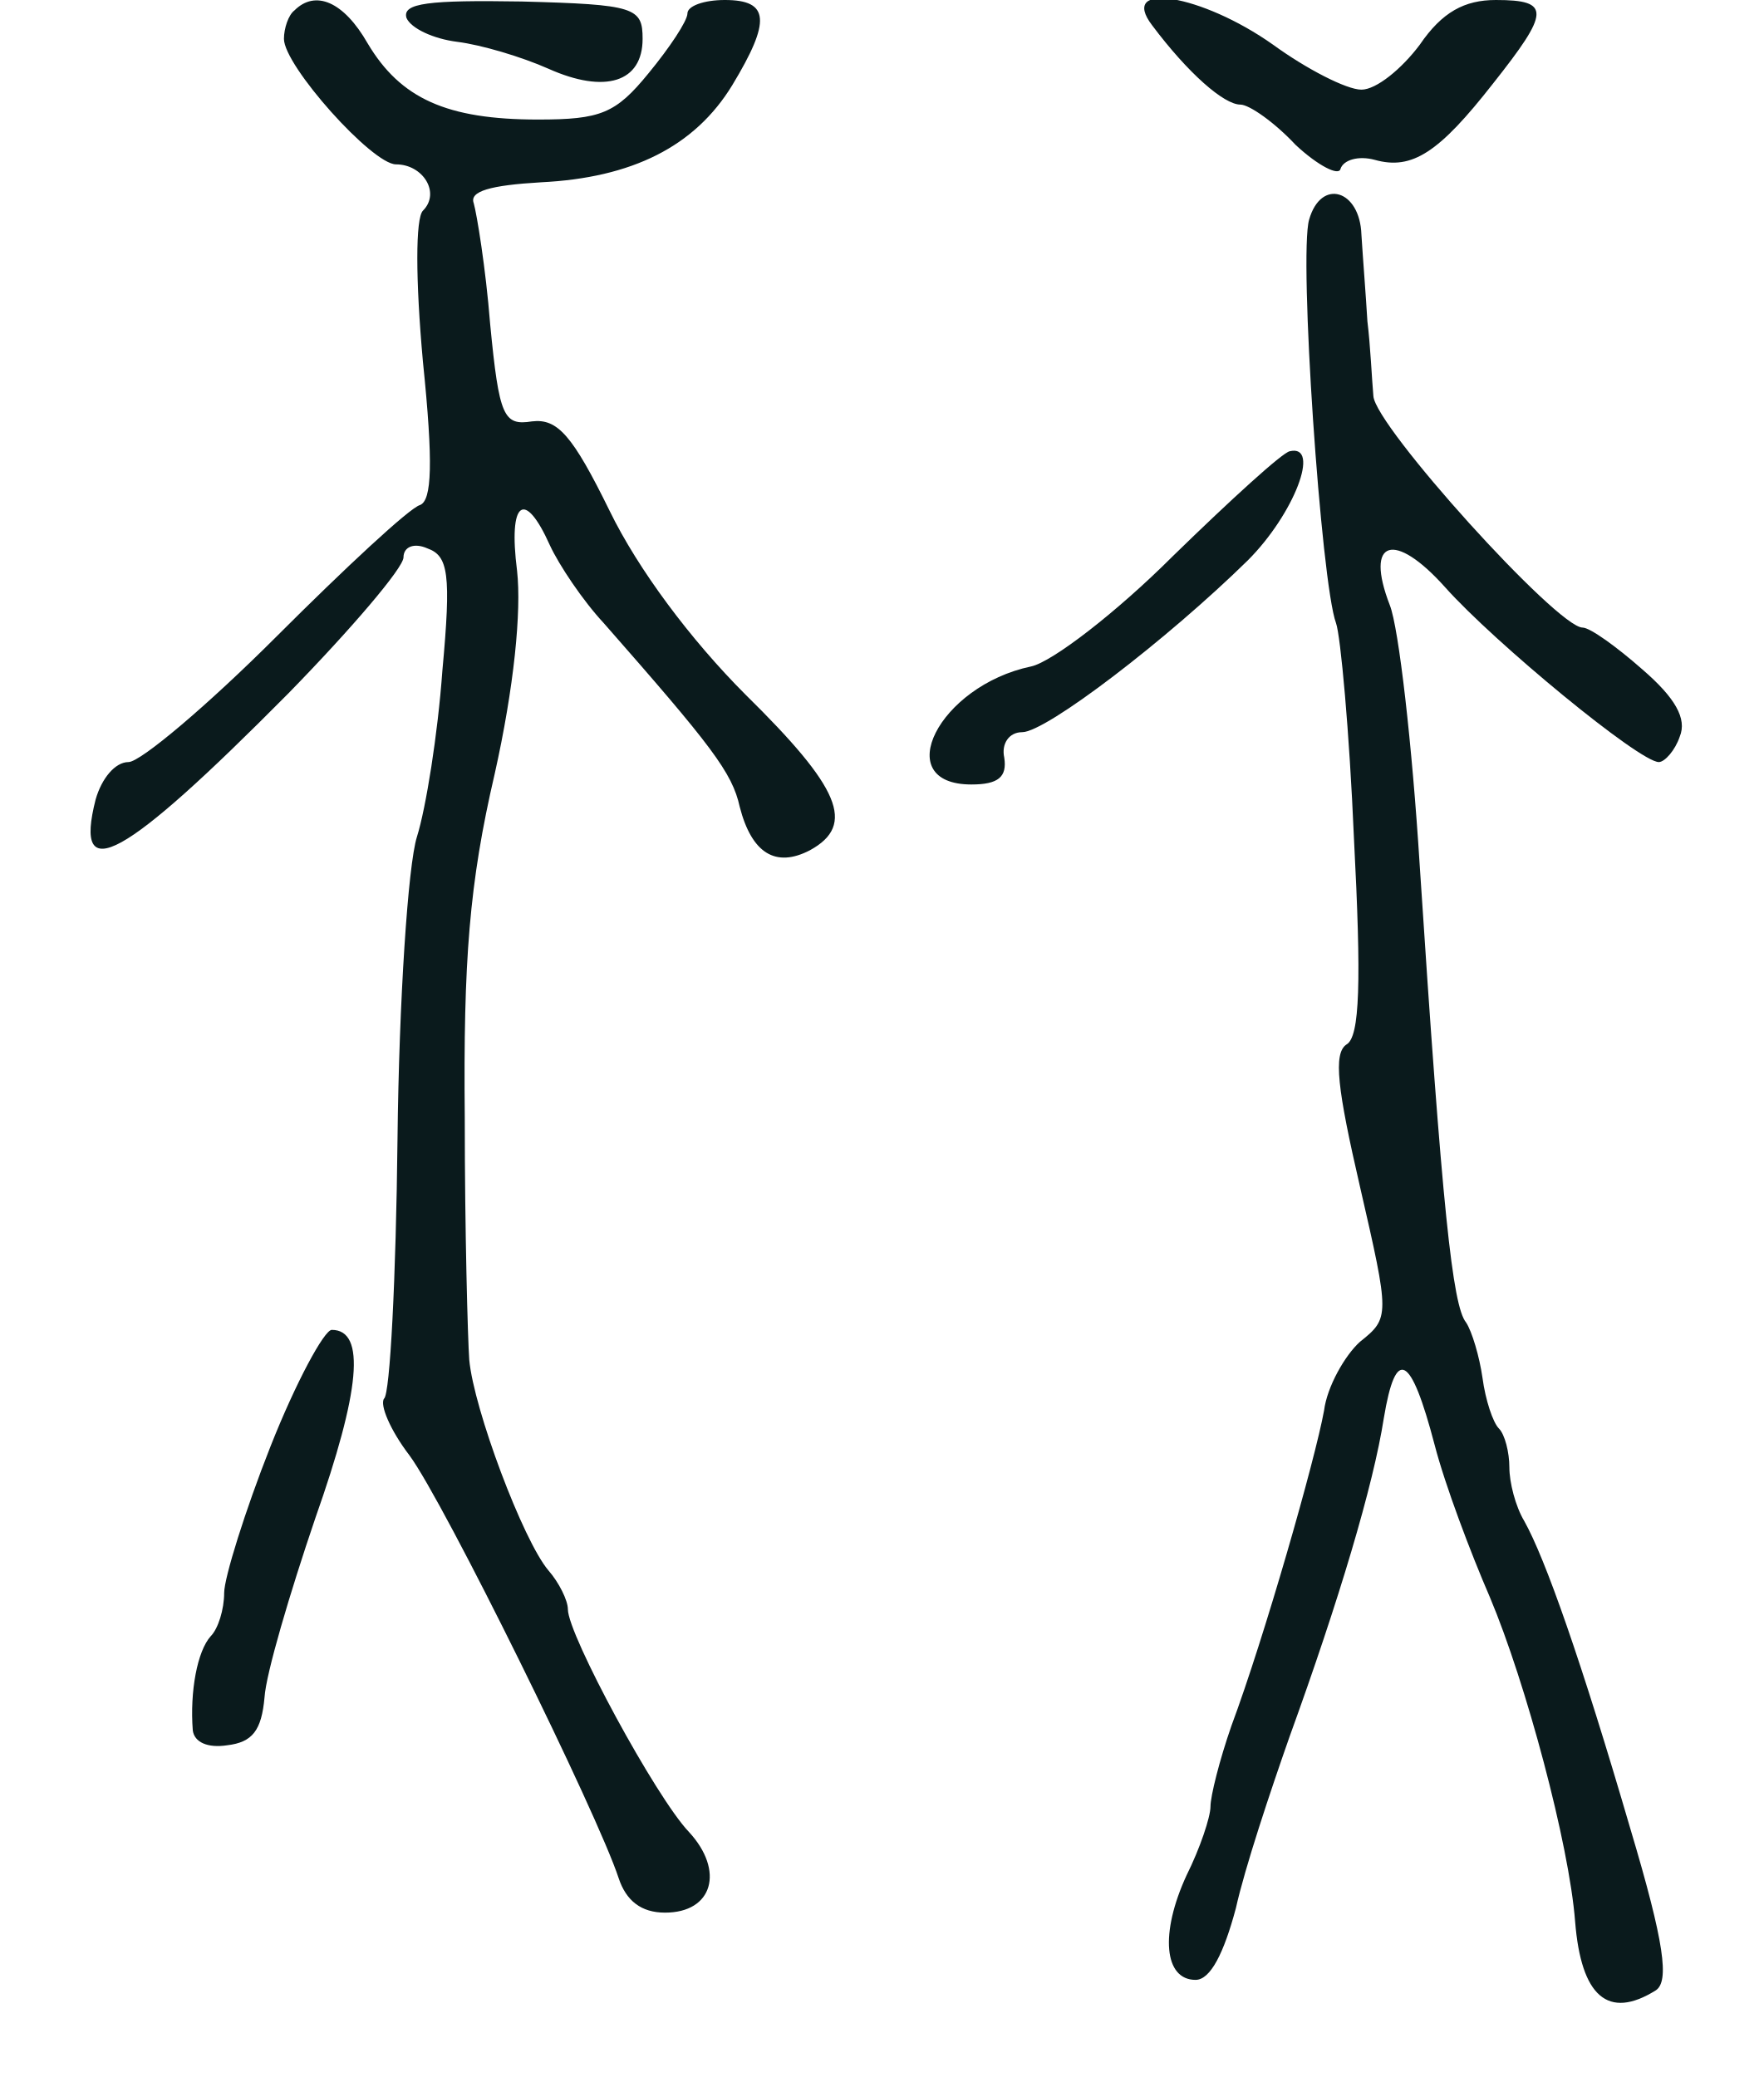
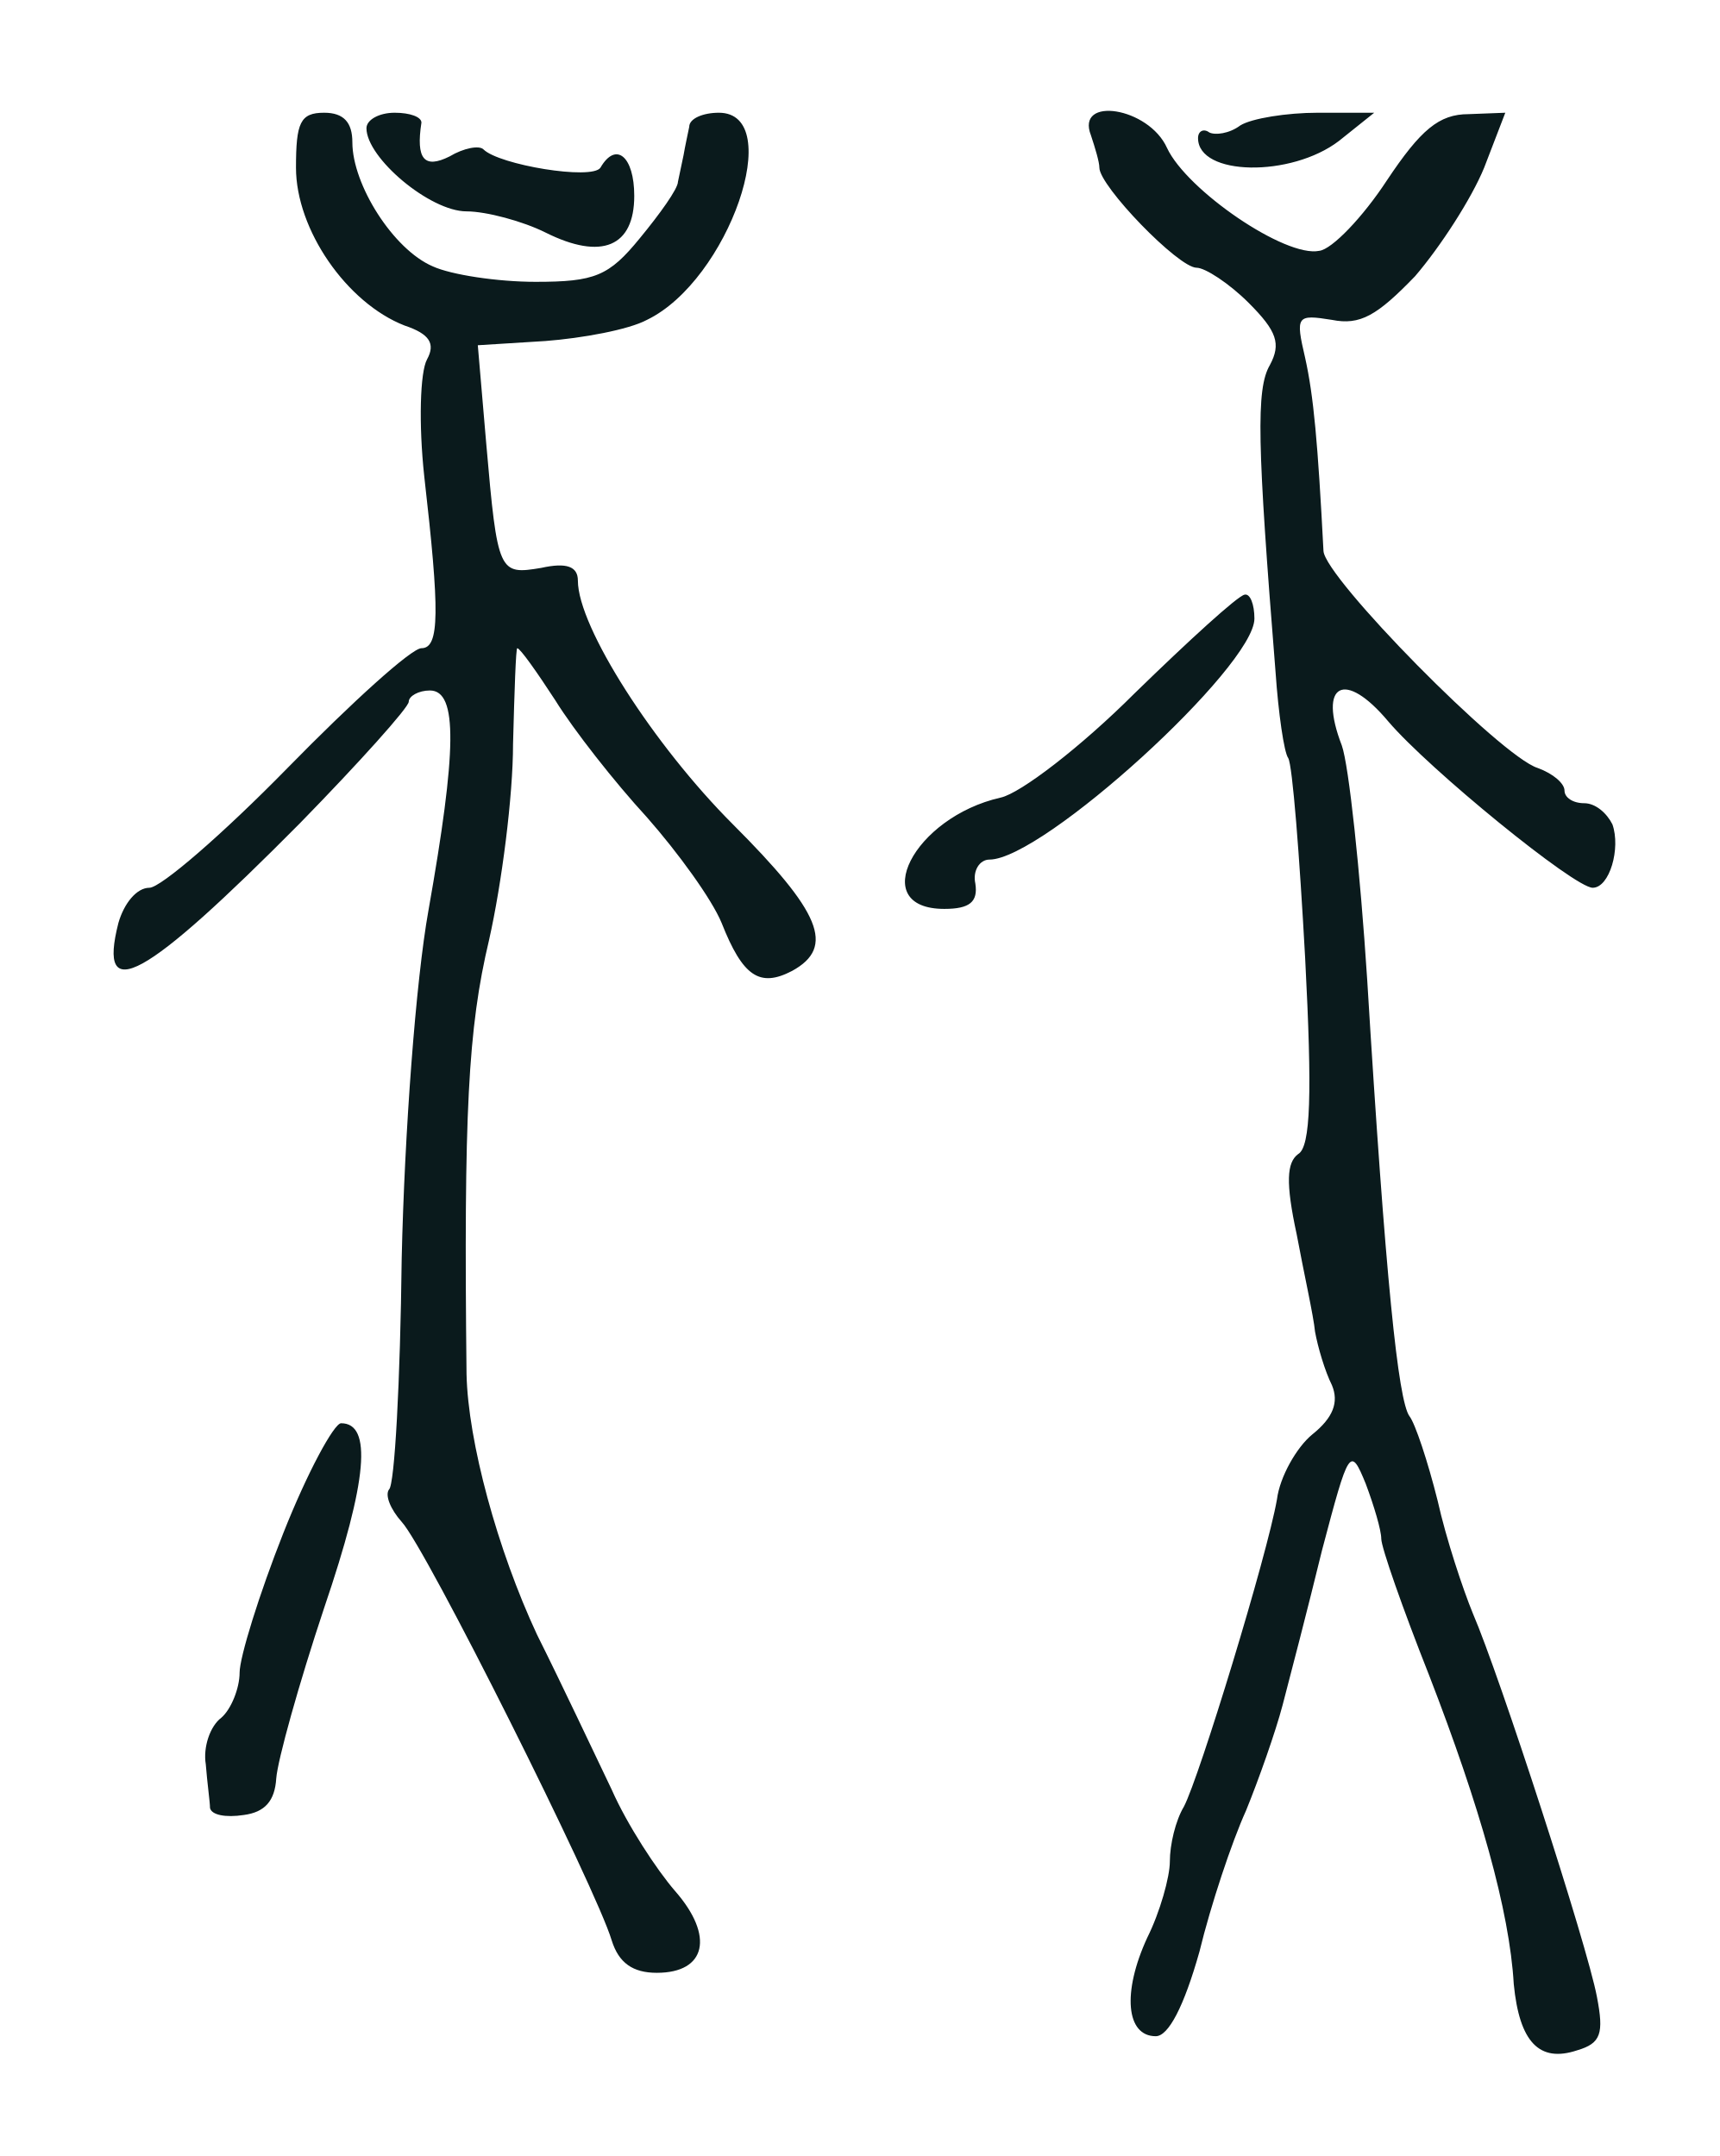
- <svg xmlns="http://www.w3.org/2000/svg" version="1.0" viewBox="0 0 118 139" preserveAspectRatio="xMidYMid meet">
-   <g transform="translate(0,139) scale(0.1,-0.1)" fill="#0a1a1c" stroke="none">
-     <path d="M197 1383 c-4 -3 -7 -12 -7 -19 0 -18 59 -84 75 -84 18 0 30 -19 18 -31 -5 -5 -5 -46 0 -101 7 -68 6 -93 -2 -96 -7 -2 -50 -42 -96 -88 -46 -46 -91 -84 -99 -84 -9 0 -18 -11 -22 -25 -15 -59 18 -41 129 71 42 43 77 84 77 91 0 7 7 10 16 6 14 -5 16 -17 10 -82 -3 -42 -11 -92 -17 -111 -6 -19 -12 -110 -13 -202 -1 -93 -5 -171 -9 -174 -3 -4 4 -21 17 -38 23 -31 126 -240 140 -283 5 -15 15 -23 31 -23 32 0 40 28 16 54 -22 23 -81 132 -81 149 0 6 -6 18 -13 26 -17 20 -50 108 -53 141 -1 14 -3 86 -3 162 -1 105 3 157 20 230 13 58 18 109 15 136 -6 47 5 55 22 17 6 -13 22 -37 36 -52 72 -82 86 -100 91 -123 8 -31 24 -41 47 -29 31 17 20 42 -43 104 -37 37 -72 84 -91 123 -25 51 -35 62 -52 60 -19 -3 -22 3 -28 65 -3 38 -9 74 -11 81 -3 8 11 12 45 14 61 3 103 24 128 65 26 43 25 57 -5 57 -14 0 -25 -4 -25 -9 0 -5 -12 -23 -26 -40 -22 -27 -32 -31 -74 -31 -61 0 -92 14 -114 51 -16 28 -35 36 -49 22z M272 1378 c3 -7 18 -14 34 -16 16 -2 43 -10 61 -18 38 -17 63 -9 63 20 0 21 -5 23 -81 25 -62 1 -80 -1 -77 -11z M771 1373 c24 -32 48 -53 59 -53 6 0 23 -12 37 -27 15 -14 29 -21 30 -16 2 6 12 9 23 6 25 -7 43 5 79 51 38 48 39 56 2 56 -21 0 -36 -8 -51 -30 -12 -16 -29 -30 -39 -30 -10 0 -37 14 -59 30 -48 34 -104 43 -81 13z M876 1243 c-7 -24 8 -243 18 -270 3 -8 9 -73 12 -144 5 -96 4 -133 -5 -138 -9 -6 -6 -30 9 -95 20 -87 20 -88 0 -104 -10 -9 -22 -30 -24 -46 -6 -33 -40 -152 -62 -211 -8 -23 -14 -47 -14 -54 0 -7 -7 -28 -16 -46 -18 -39 -15 -70 6 -70 10 0 19 18 27 48 6 27 23 78 36 115 33 91 56 168 63 213 8 48 18 43 34 -18 7 -27 24 -72 37 -102 24 -57 53 -165 57 -217 4 -50 22 -66 54 -46 9 6 6 31 -17 108 -33 113 -57 181 -71 206 -6 10 -10 26 -10 36 0 10 -3 22 -7 26 -4 4 -9 19 -11 34 -2 14 -7 31 -11 37 -9 11 -16 76 -31 306 -5 80 -14 159 -20 174 -17 44 3 50 37 12 33 -37 130 -117 143 -117 4 0 11 8 14 17 5 12 -3 26 -25 45 -17 15 -35 28 -40 28 -17 0 -139 135 -140 155 -1 11 -2 34 -4 50 -1 17 -3 42 -4 58 -1 30 -27 38 -35 10z M785 1018 c-38 -38 -81 -71 -95 -74 -62 -13 -95 -79 -40 -79 18 0 24 5 22 18 -2 9 3 17 12 17 16 0 97 62 151 115 31 31 49 78 28 73 -5 -1 -39 -32 -78 -70z M181 422 c-17 -43 -31 -88 -31 -98 0 -11 -4 -24 -9 -29 -9 -10 -14 -37 -12 -63 1 -8 10 -12 23 -10 17 2 23 10 25 32 1 16 17 70 34 120 30 85 34 126 11 126 -5 0 -24 -35 -41 -78z" />
+ <svg xmlns="http://www.w3.org/2000/svg" version="1.0" viewBox="0 0 122 153" preserveAspectRatio="xMidYMid meet">
+   <g transform="translate(0,153) scale(0.1,-0.1)" fill="#0a1a1c" stroke="none">
+     <path d="M210 1411 c0 -44 36 -96 77 -112 18 -6 22 -13 16 -24 -5 -9 -6 -46 -2 -83 11 -96 11 -122 -2 -122 -7 0 -49 -38 -95 -85 -46 -47 -90 -85 -98 -85 -9 0 -18 -11 -22 -25 -15 -59 18 -41 129 71 42 43 77 82 77 86 0 4 7 8 15 8 20 0 19 -43 -1 -156 -9 -50 -17 -158 -19 -247 -1 -87 -5 -161 -9 -164 -3 -4 1 -14 9 -23 17 -18 138 -260 149 -297 5 -16 15 -23 32 -23 35 0 41 26 13 58 -13 15 -34 47 -45 72 -12 25 -35 74 -53 110 -28 60 -49 137 -50 185 -2 185 1 245 16 308 9 40 17 102 17 139 1 38 2 68 3 68 2 0 14 -17 27 -37 13 -21 42 -58 65 -83 22 -25 46 -58 53 -75 15 -38 27 -46 50 -34 31 17 20 42 -42 104 -56 56 -110 140 -110 173 0 10 -8 13 -26 9 -30 -5 -31 -4 -39 88 l-6 70 48 3 c26 2 59 8 72 15 58 28 99 147 51 147 -11 0 -21 -4 -21 -10 -1 -5 -3 -14 -4 -20 -1 -5 -3 -14 -4 -19 0 -5 -13 -23 -27 -40 -22 -27 -32 -31 -74 -31 -27 0 -60 5 -73 11 -28 12 -57 58 -57 88 0 14 -6 21 -20 21 -17 0 -20 -7 -20 -39z M260 1439 c0 -21 45 -59 71 -59 14 0 40 -7 56 -15 40 -20 63 -10 63 26 0 28 -13 39 -24 20 -6 -9 -72 2 -83 13 -3 3 -14 1 -24 -5 -18 -9 -24 -2 -20 24 0 4 -8 7 -19 7 -11 0 -20 -5 -20 -11z M774 1434 c3 -9 6 -19 6 -23 0 -13 56 -71 69 -71 6 0 23 -11 37 -25 20 -20 23 -29 15 -44 -10 -17 -9 -56 4 -218 2 -29 6 -57 9 -61 3 -5 8 -69 12 -142 5 -96 4 -134 -5 -139 -8 -6 -9 -20 -1 -57 5 -27 12 -58 13 -69 2 -11 7 -28 12 -38 5 -12 1 -23 -14 -35 -11 -9 -23 -30 -25 -46 -7 -40 -55 -197 -66 -218 -6 -10 -10 -27 -10 -39 0 -11 -7 -36 -16 -54 -18 -39 -15 -70 6 -70 9 0 20 21 31 60 8 33 23 78 33 100 9 22 21 56 26 75 5 19 18 69 28 110 19 72 20 74 31 47 6 -16 11 -33 11 -39 0 -6 15 -49 34 -97 36 -93 57 -167 60 -219 4 -41 18 -56 45 -47 17 5 19 12 14 38 -7 37 -69 228 -88 272 -7 17 -19 53 -25 80 -7 28 -16 55 -20 60 -8 11 -17 97 -30 310 -5 77 -13 152 -18 166 -17 44 2 54 33 17 29 -34 132 -118 145 -118 12 0 20 28 14 45 -4 8 -12 15 -20 15 -8 0 -14 4 -14 9 0 5 -8 12 -19 16 -26 8 -151 135 -152 154 -4 77 -7 110 -13 137 -7 30 -6 31 19 27 20 -4 32 3 59 31 18 21 40 55 49 77 l15 39 -26 -1 c-21 0 -34 -11 -58 -47 -17 -26 -39 -49 -48 -50 -24 -5 -94 43 -108 73 -13 29 -65 37 -54 9z M880 1441 c-8 -6 -18 -7 -22 -5 -4 3 -8 1 -8 -4 0 -27 66 -28 100 -2 l25 20 -40 0 c-22 0 -47 -4 -55 -9z M805 1038 c-38 -38 -81 -71 -95 -74 -62 -14 -95 -79 -40 -79 18 0 24 5 22 18 -2 9 3 17 10 17 38 0 188 137 188 171 0 10 -3 18 -7 17 -5 -1 -39 -32 -78 -70z M201 442 c-17 -43 -31 -88 -31 -99 0 -11 -6 -26 -13 -32 -8 -6 -13 -21 -11 -33 1 -13 3 -27 3 -31 1 -5 11 -7 24 -5 15 2 22 10 23 26 1 13 16 67 34 121 31 91 34 131 12 131 -5 0 -24 -35 -41 -78z" />
  </g>
</svg>
